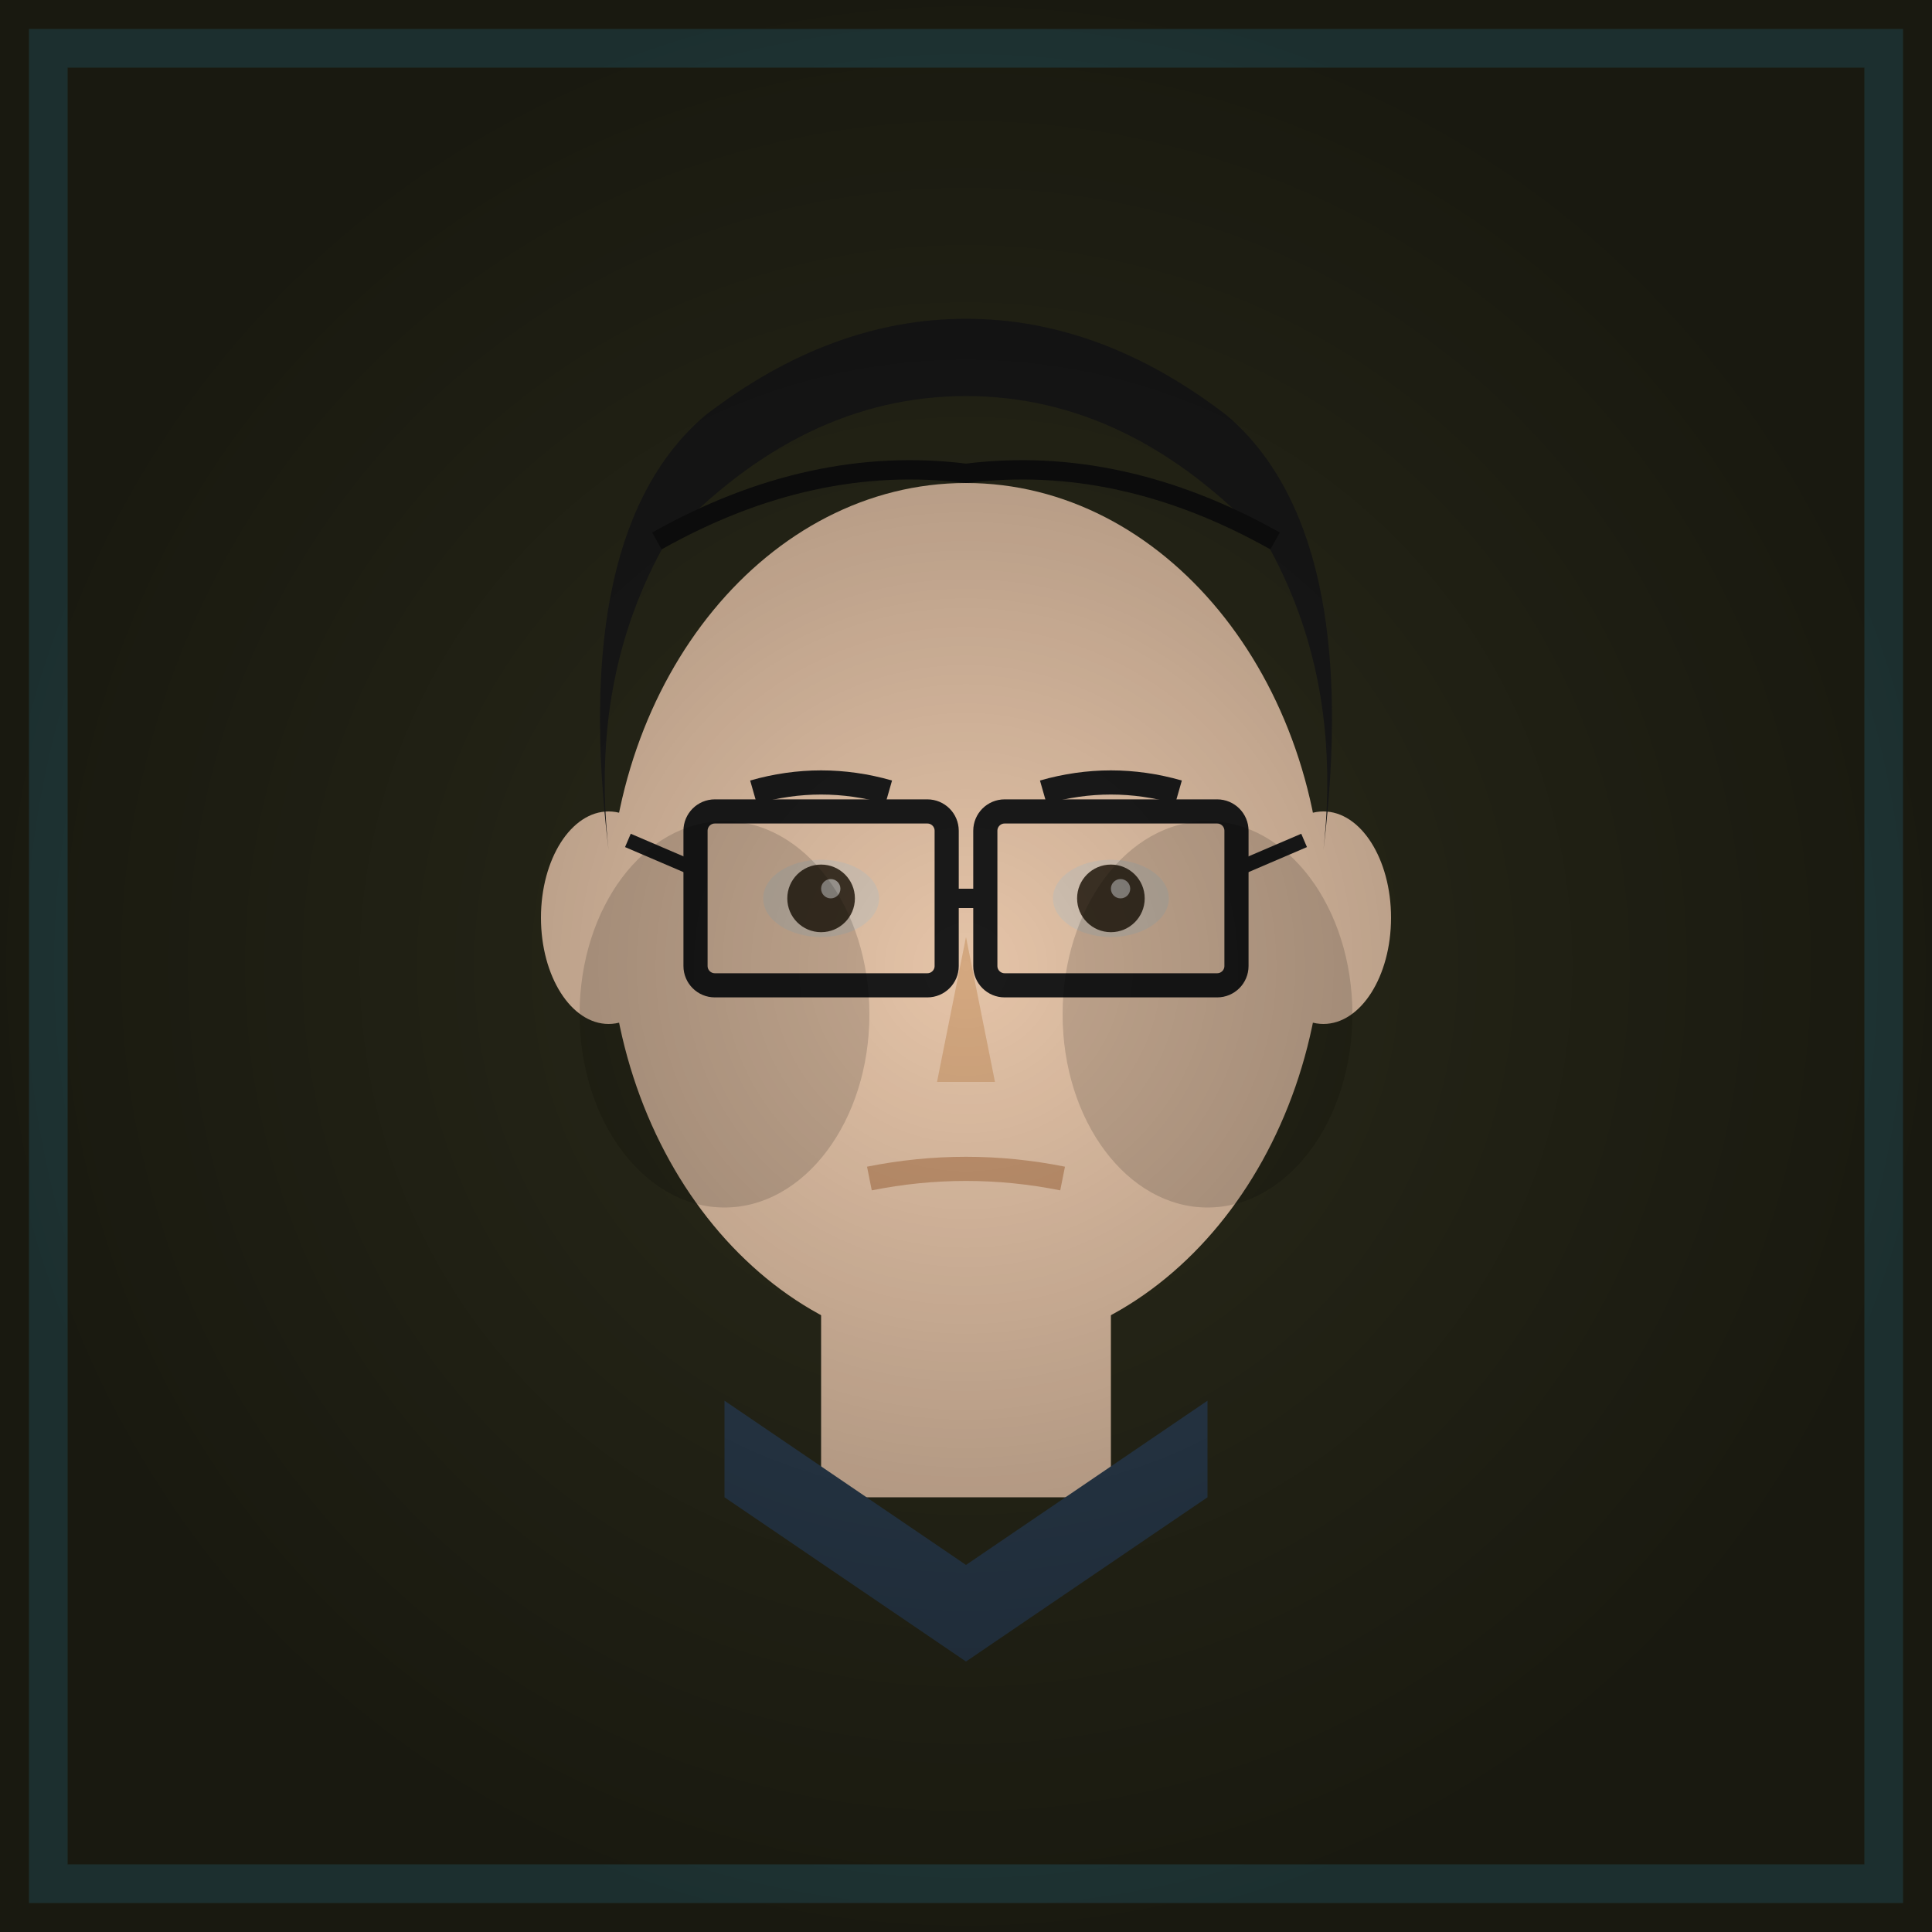
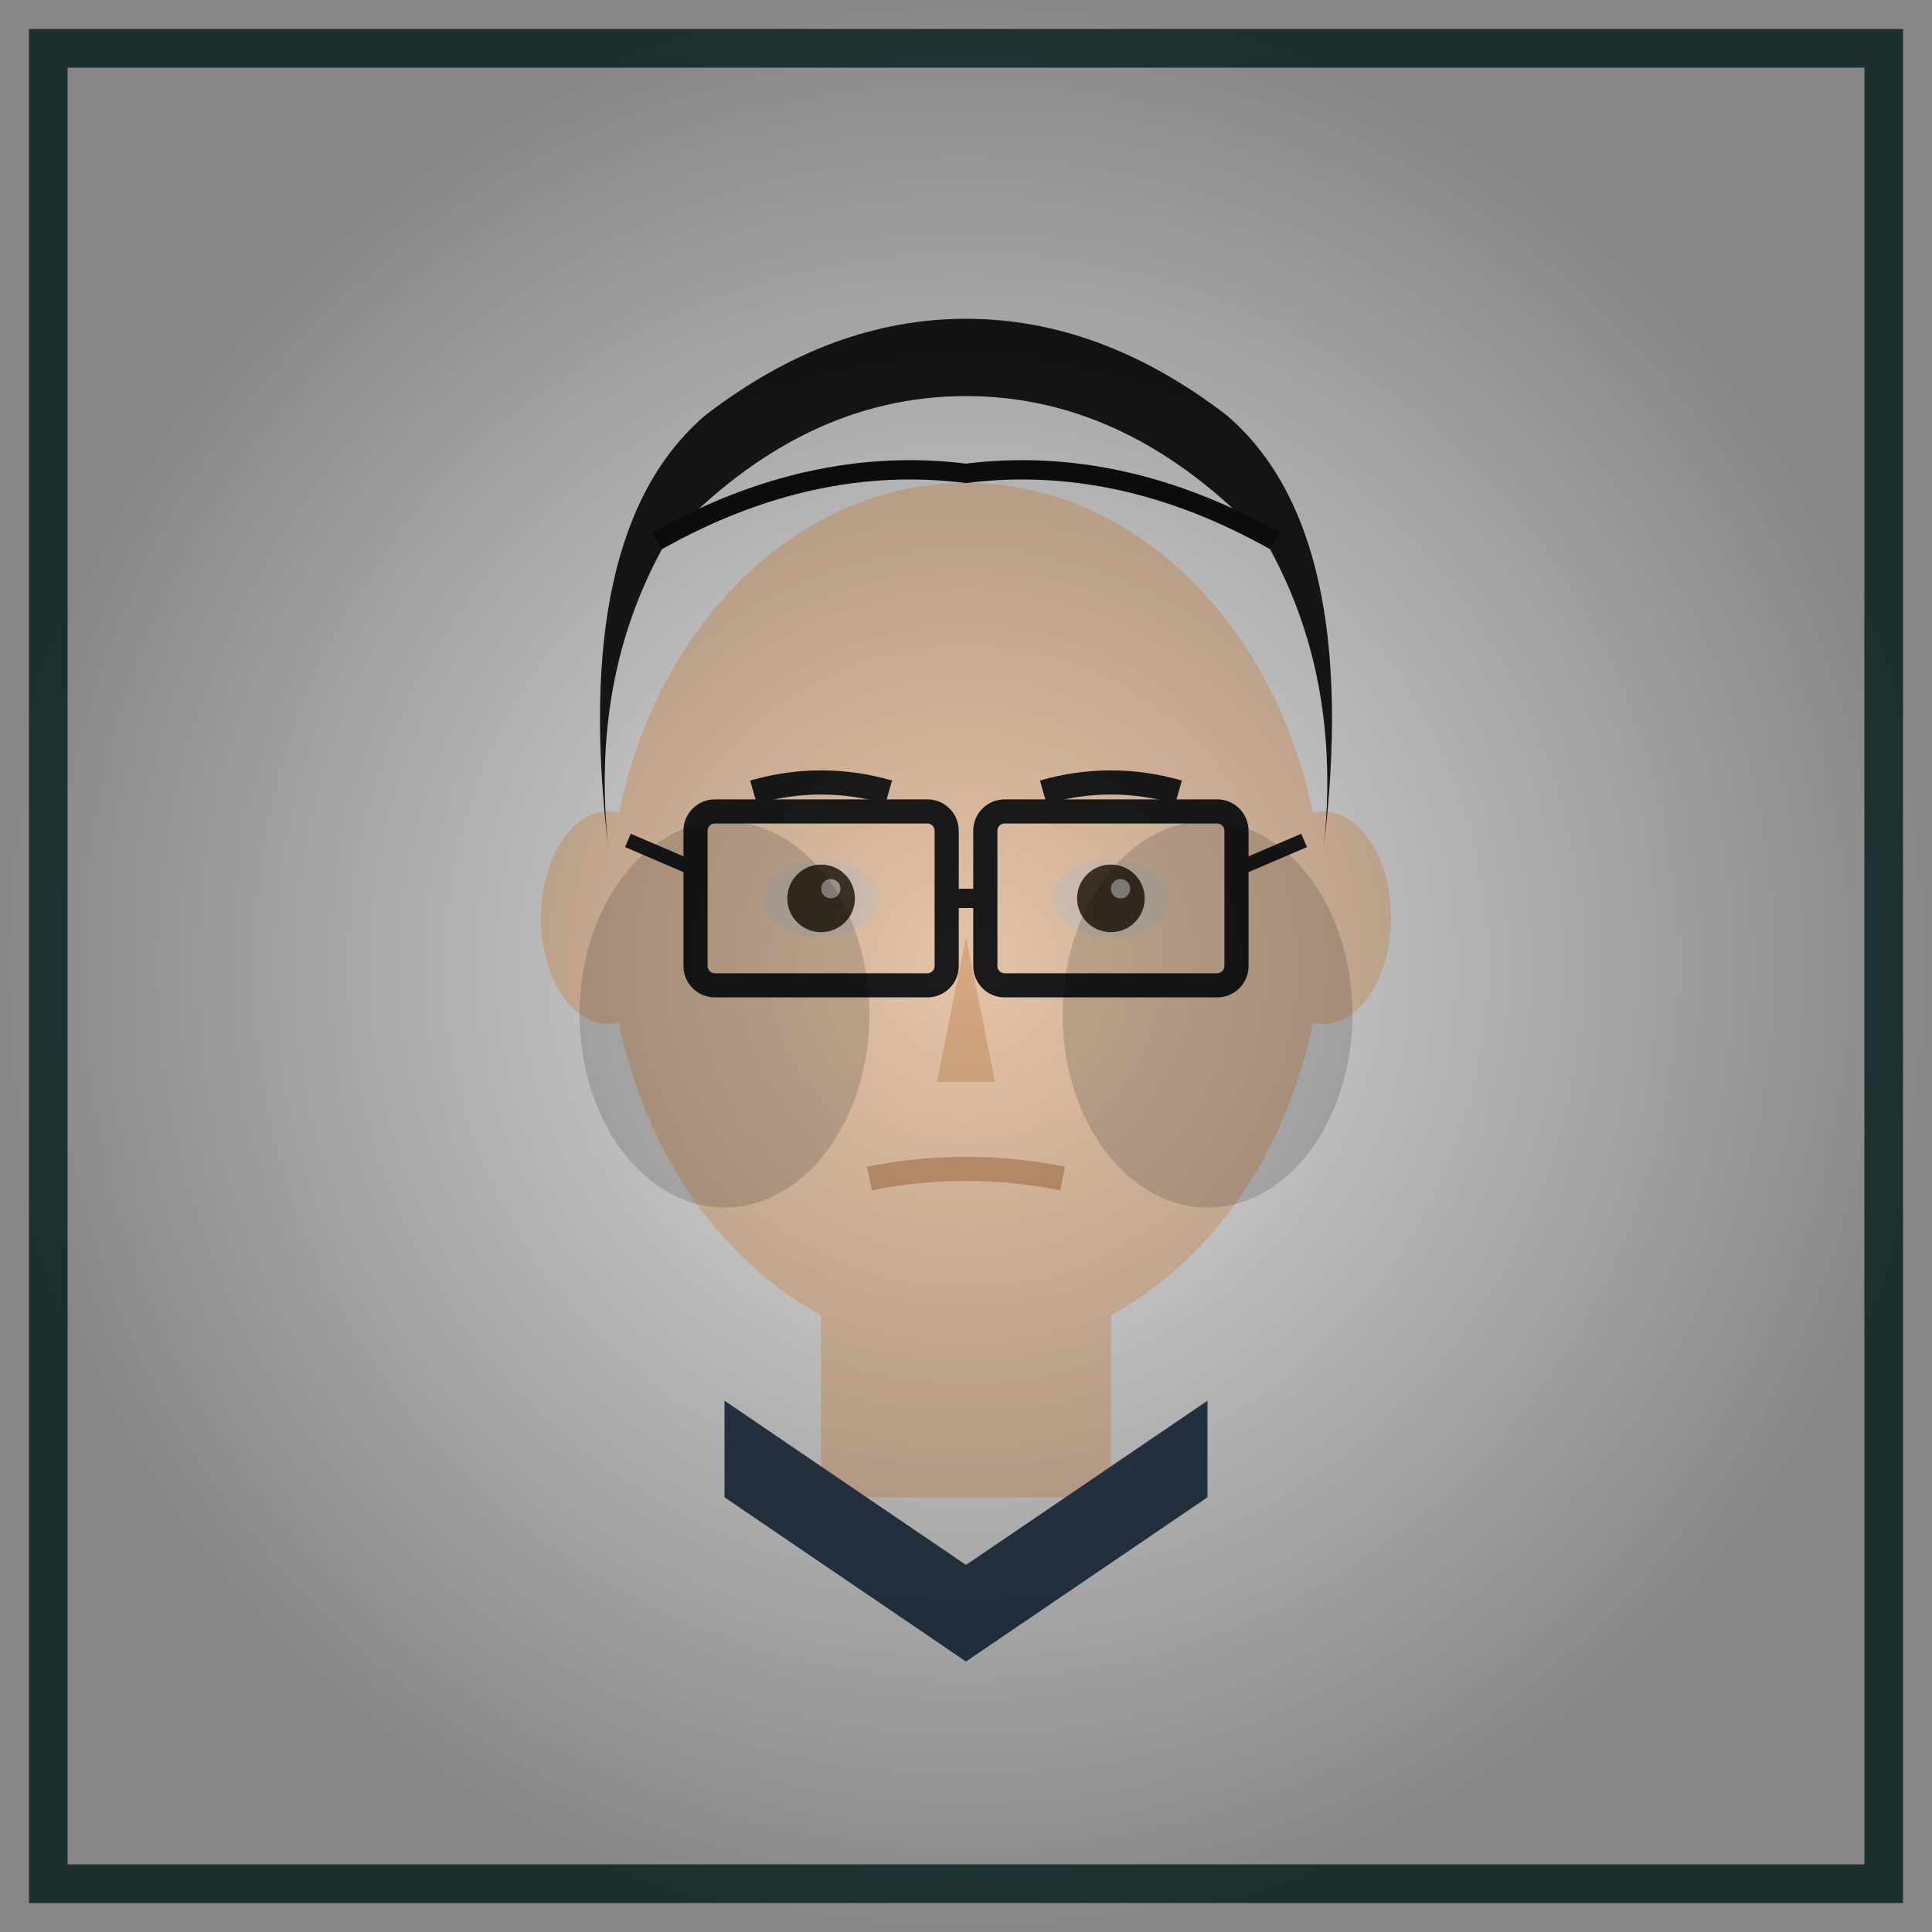
<svg xmlns="http://www.w3.org/2000/svg" viewBox="0 0 200 200">
-   <rect width="200" height="200" fill="#2A2A1A" />
+   <rect width="200" height="200" fill="#E0E0E0" />
  <rect x="5" y="5" width="190" height="190" fill="none" stroke="#2F4F4F" stroke-width="4" />
  <defs>
    <radialGradient id="shadow" cx="50%" cy="50%" r="50%">
      <stop offset="0%" stop-color="#000" stop-opacity="0" />
      <stop offset="100%" stop-color="#000" stop-opacity="0.4" />
    </radialGradient>
  </defs>
  <rect x="85" y="130" width="30" height="25" fill="#E5C4A8" />
  <path d="M75 145 L100 162 L125 145 L125 155 L100 172 L75 155 Z" fill="#2C3E50" />
  <ellipse cx="100" cy="95" rx="37" ry="45" fill="#E5C4A8" />
  <ellipse cx="63" cy="95" rx="7" ry="11" fill="#E5C4A8" />
  <ellipse cx="137" cy="95" rx="7" ry="11" fill="#E5C4A8" />
  <path d="M63 88 Q59 55 73 43 Q86 33 100 33 Q114 33 127 43 Q141 55 137 88 Q139 70 131 56 Q117 41 100 41 Q83 41 69 56 Q61 70 63 88" fill="#1A1A1A" />
  <path d="M68 56 Q84 47 100 49 Q116 47 132 56" fill="none" stroke="#0F0F0F" stroke-width="2" />
  <rect x="72" y="84" width="26" height="18" rx="2" fill="none" stroke="#1A1A1A" stroke-width="2.5" />
  <rect x="102" y="84" width="26" height="18" rx="2" fill="none" stroke="#1A1A1A" stroke-width="2.5" />
  <line x1="98" y1="93" x2="102" y2="93" stroke="#1A1A1A" stroke-width="2" />
  <line x1="72" y1="90" x2="65" y2="87" stroke="#1A1A1A" stroke-width="1.5" />
  <line x1="128" y1="90" x2="135" y2="87" stroke="#1A1A1A" stroke-width="1.5" />
  <ellipse cx="85" cy="93" rx="6" ry="4" fill="#D4C4B4" />
  <ellipse cx="115" cy="93" rx="6" ry="4" fill="#D4C4B4" />
  <circle cx="85" cy="93" r="3.5" fill="#3D3225" />
  <circle cx="115" cy="93" r="3.5" fill="#3D3225" />
  <circle cx="86" cy="92" r="1" fill="#FFF" opacity="0.5" />
  <circle cx="116" cy="92" r="1" fill="#FFF" opacity="0.5" />
  <path d="M78 82 Q85 80 92 82" stroke="#1A1A1A" stroke-width="2.5" fill="none" />
  <path d="M108 82 Q115 80 122 82" stroke="#1A1A1A" stroke-width="2.5" fill="none" />
  <path d="M100 97 L97 112 L103 112 Z" fill="#D4A880" />
  <path d="M90 122 Q100 120 110 122" stroke="#C49570" stroke-width="2.5" fill="none" />
  <ellipse cx="75" cy="105" rx="15" ry="20" fill="#000" opacity="0.15" />
  <ellipse cx="125" cy="105" rx="15" ry="20" fill="#000" opacity="0.15" />
  <rect width="200" height="200" fill="url(#shadow)" />
</svg>
